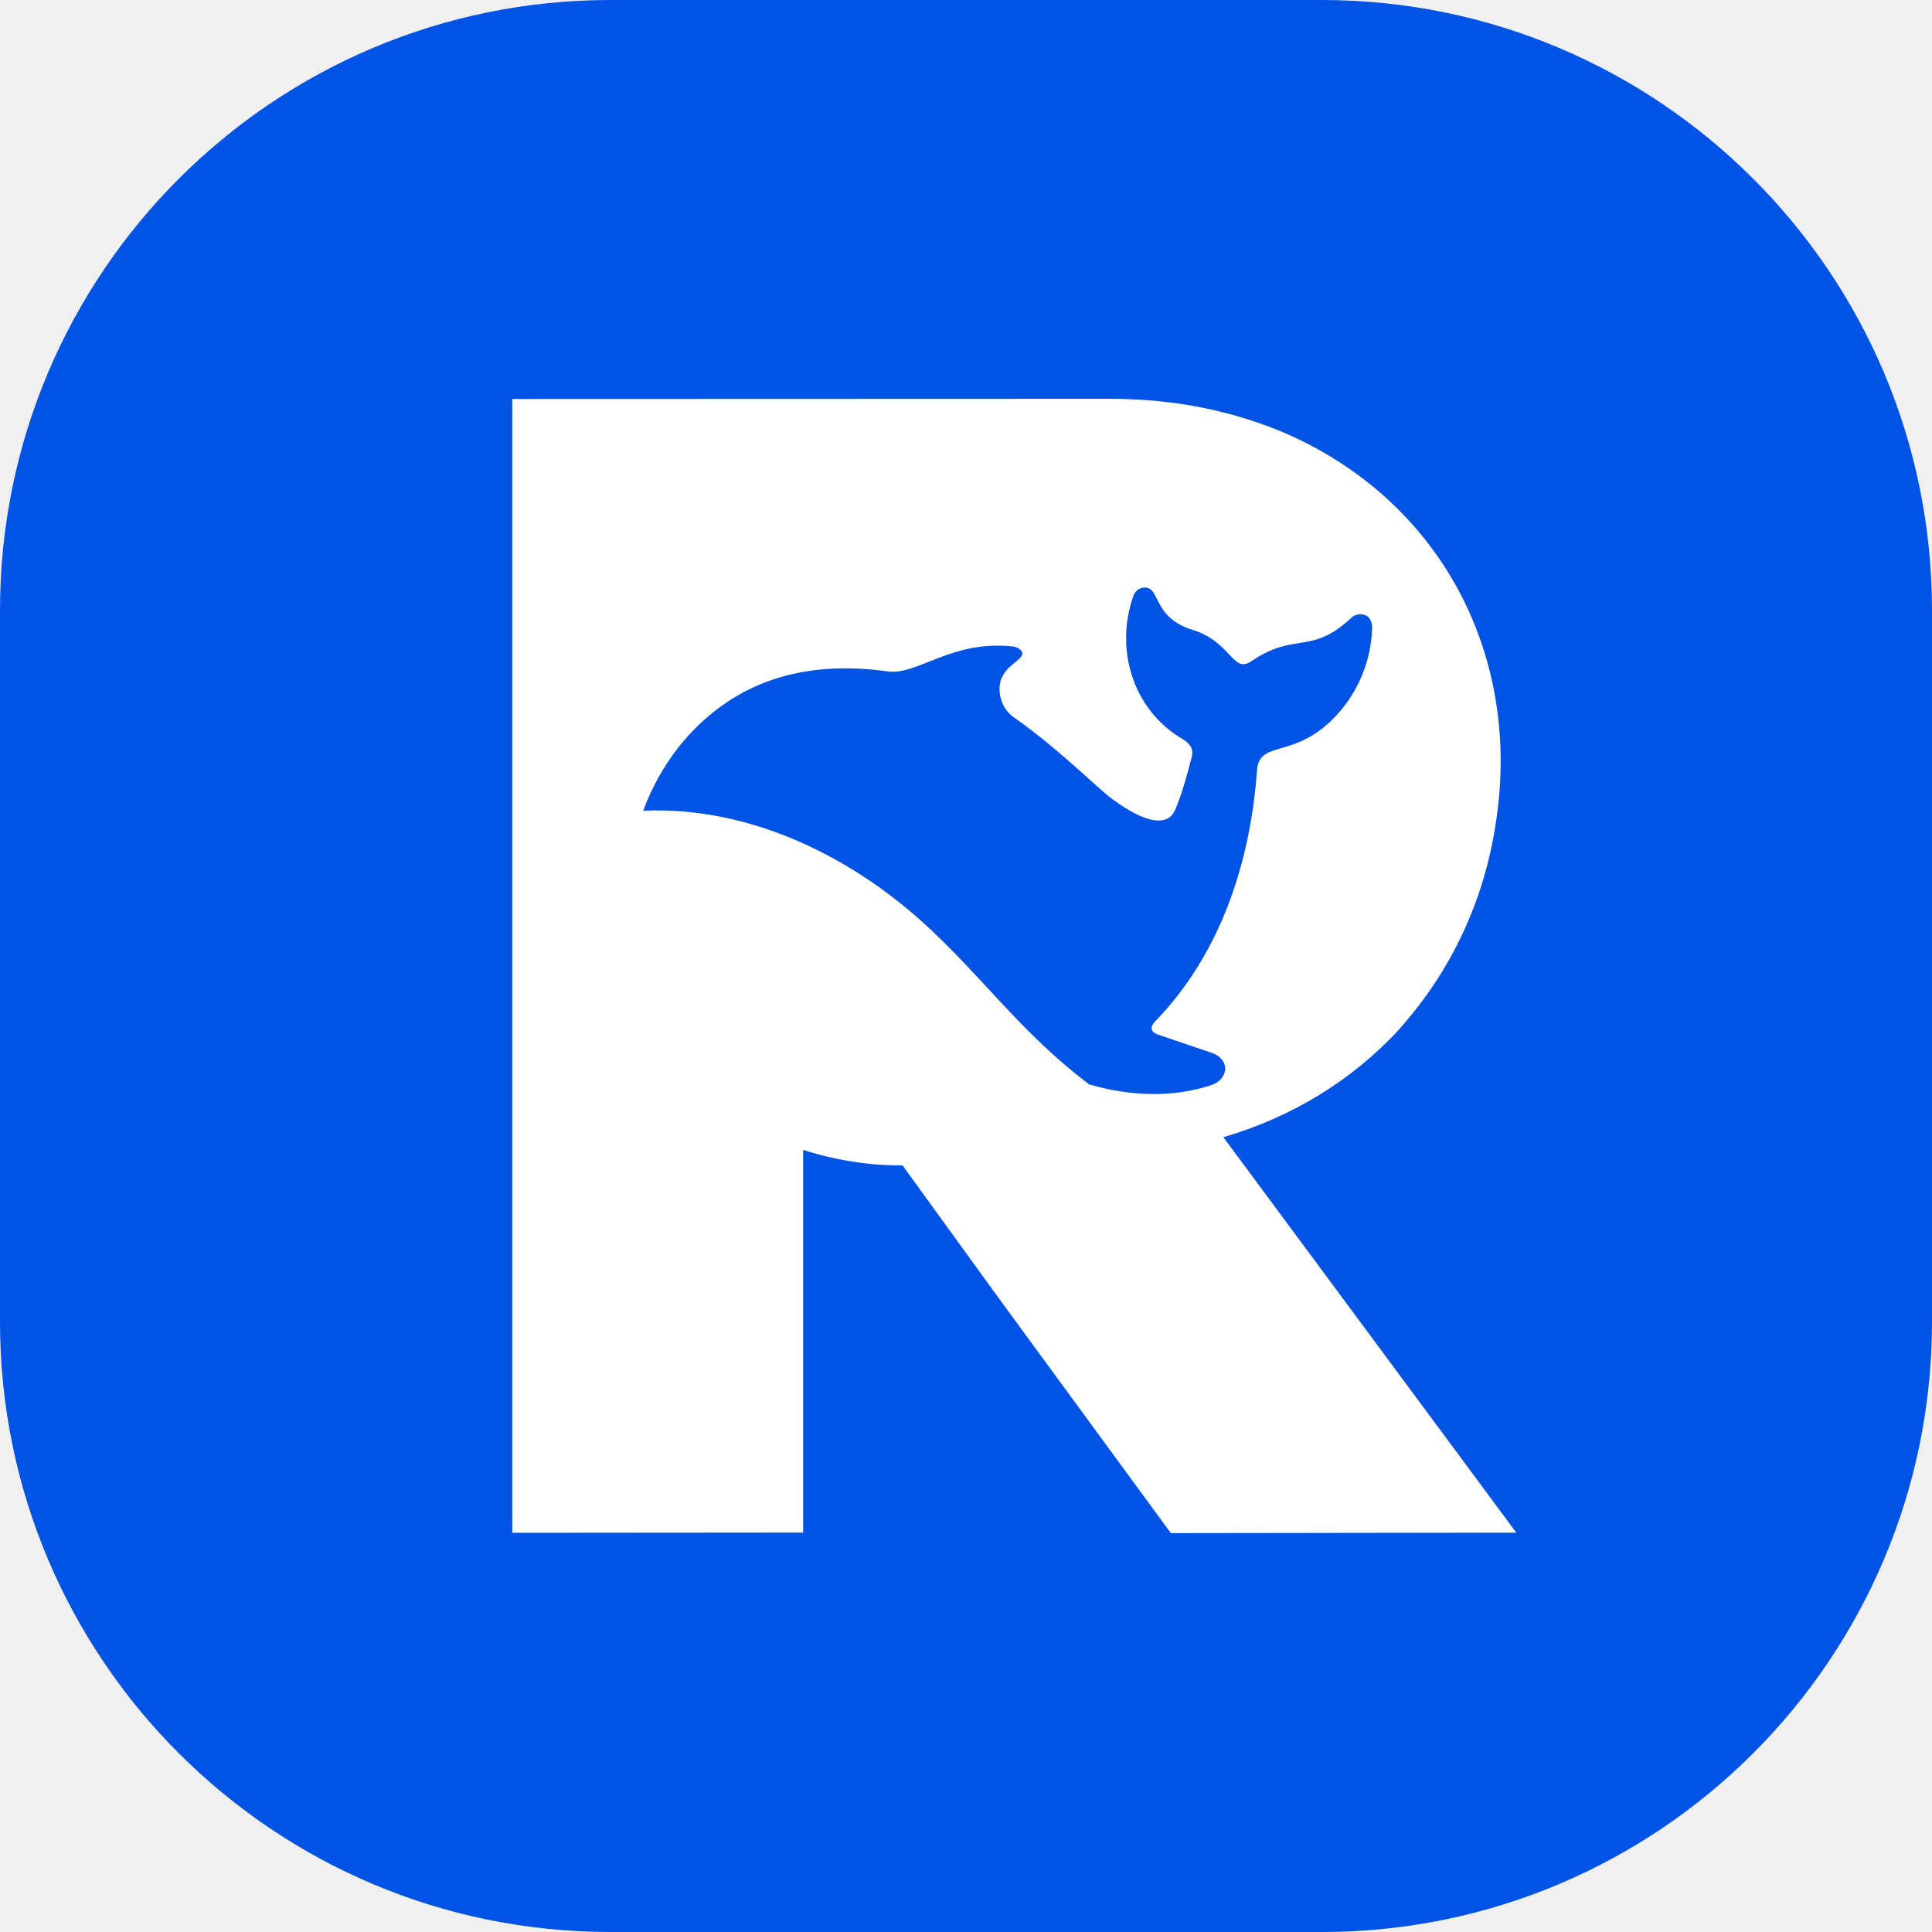
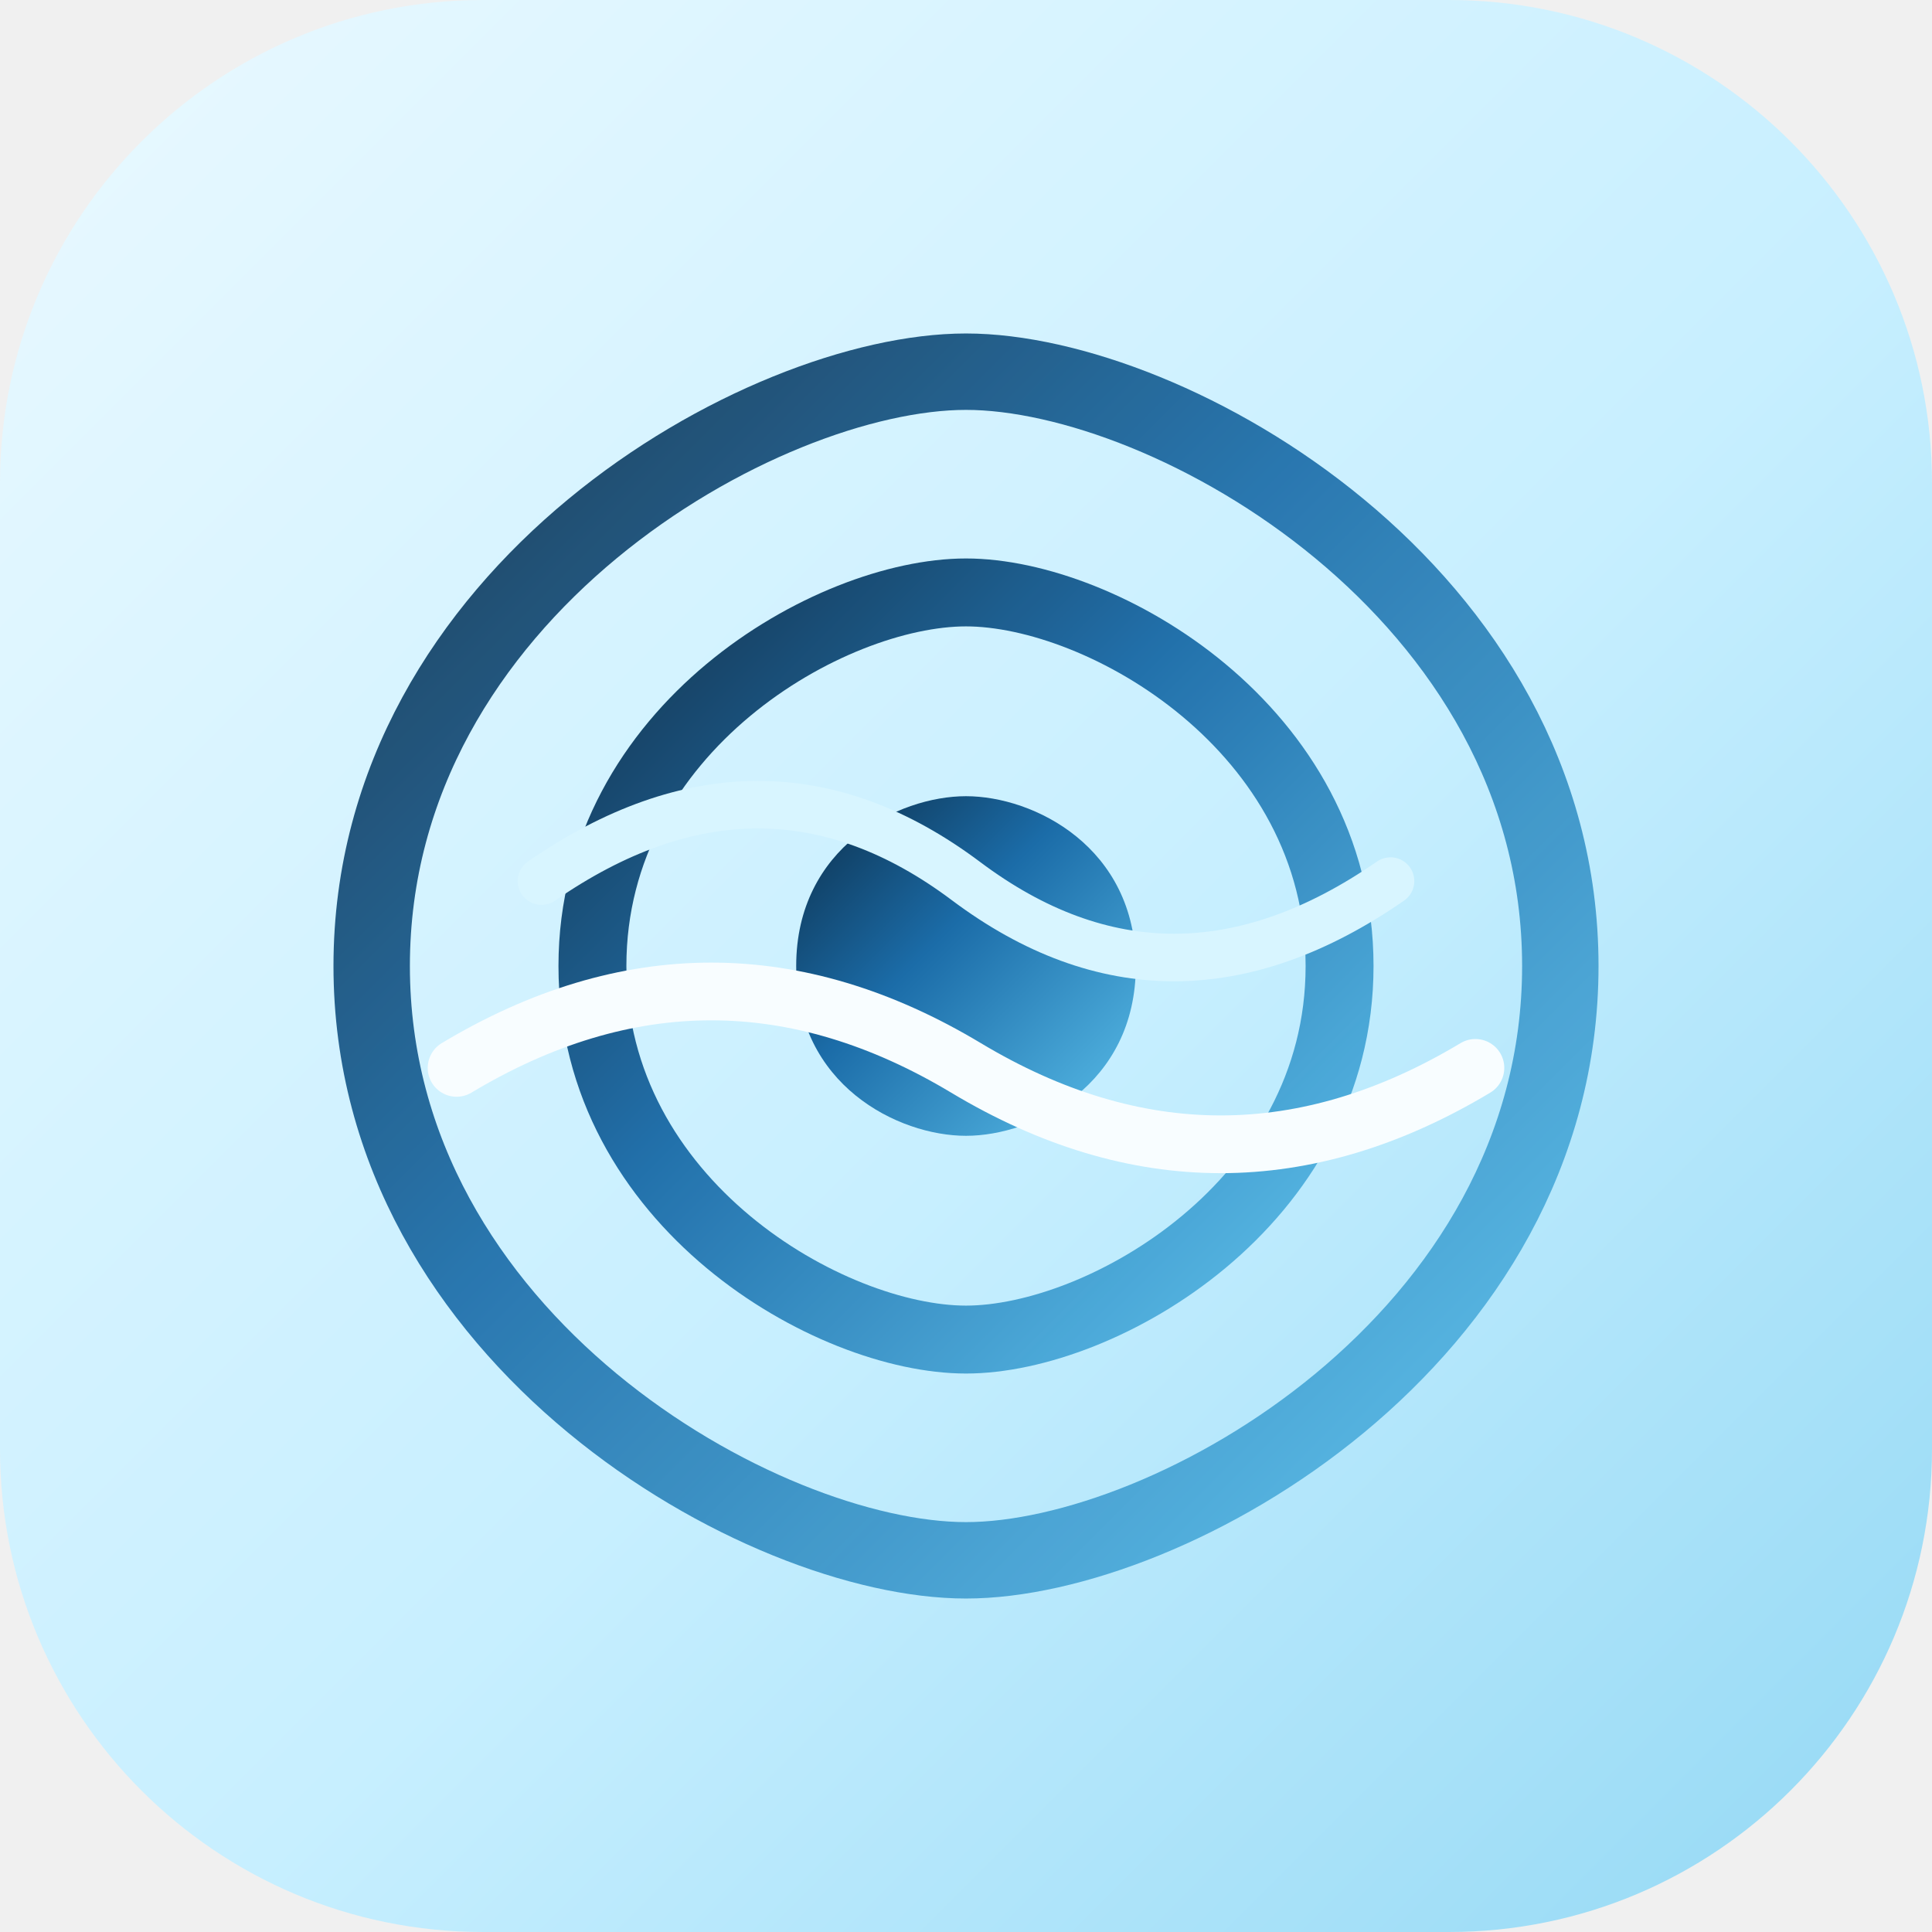
- <svg xmlns="http://www.w3.org/2000/svg" width="1024" height="1024" viewBox="0 0 1024 1024" role="img" aria-label="Reasonix">
-   <g transform="scale(2.56)">
-     <rect width="400" height="400" rx="126.37" ry="126.37" fill="#0153e5" />
-     <path fill="#fff" d="M253.29,235.46l.02-.02c14.11-4.16,26.51-11.63,36.45-22.4v-.04c10.82-12.11,17.61-26.76,19.97-42.87,5.39-35.23-12.1-67.41-45.05-81.04-11.59-4.65-23.48-6.64-36.12-6.52l-122.5.04v234.74l60.22-.05v-79.23c6.57,2.11,13.49,3.25,20.59,3.22l19.71,27.21,35.83,48.92,71.52-.1-60.64-81.87ZM250.87,224.64c-8.21,2.71-17.01,2.31-25.39-.14-14.4-10.89-22.2-22.51-34.48-33.59-15.72-14.19-36.52-24.02-57.83-23.06,1.7-4.65,4.14-9.09,7.31-13.16,11-13.74,26-18.1,43.24-15.69,6.36.89,13.16-6.58,26.1-5.14.86.1,1.75.75,1.83,1.27.3,1.77-4.71,2.72-4.71,7.55,0,2.03.91,4.39,2.83,5.73,6.6,4.63,12.32,9.83,18.3,15.21,2.91,2.61,12.76,9.96,15.26,3.98,1.47-3.49,2.43-7.15,3.4-10.86.48-1.84-.54-2.93-2.02-3.8-10.17-6.03-13.99-18.56-10.02-29.67.38-1.07,1.38-1.59,2.22-1.63,3.41-.15,1.59,6.18,10.04,8.78,8.01,2.48,8.25,9.13,12.14,6.47,9.07-6.18,12.34-1.12,20.76-9.05.86-.81,2.36-.87,3.25-.25.56.38,1.04,1.38.99,2.55-.25,6.7-2.86,13.1-7.44,18.01-8.66,9.29-15.93,4.84-16.4,11.36-1.38,19.11-7.63,38.18-21.19,52.06-.44.45-.69,1.08-.62,1.51.07.45.61.89,1.2,1.08l11.42,3.89c1.61.55,2.79,2,2.58,3.54-.18,1.35-1.26,2.54-2.79,3.05Z" />
+ <svg xmlns="http://www.w3.org/2000/svg" width="1024" height="1024" viewBox="0 0 1024 1024" role="img" aria-label="西谷智灯 AI 暗涌平台图标">
+   <defs>
+     <linearGradient id="tile" x1="0%" y1="0%" x2="100%" y2="100%">
+       <stop offset="0%" stop-color="#eaf9ff" />
+       <stop offset="55%" stop-color="#c7efff" />
+       <stop offset="100%" stop-color="#93d8f4" />
+     </linearGradient>
+     <linearGradient id="mark" x1="0%" y1="0%" x2="100%" y2="100%">
+       <stop offset="0%" stop-color="#0c2d48" />
+       <stop offset="42%" stop-color="#1b6ca8" />
+       <stop offset="100%" stop-color="#5bc0eb" />
+     </linearGradient>
+   </defs>
+   <rect width="1024" height="1024" rx="256" ry="256" fill="url(#tile)" />
+   <g transform="translate(512 512) scale(9)">
+     <path d="M -35,0 C -35,-22 -12,-35 0,-35 C 12,-35 35,-22 35,0 C 35,22 12,35 0,35 C -12,35 -35,22 -35,0 Z" fill="none" stroke="url(#mark)" stroke-width="4.5" opacity="0.92" />
+     <path d="M -22,0 C -22,-14 -8,-22 0,-22 C 8,-22 22,-14 22,0 C 22,14 8,22 0,22 C -8,22 -22,14 -22,0 Z" fill="none" stroke="url(#mark)" stroke-width="4" opacity="0.96" />
+     <path d="M -10,0 C -10,-7 -4,-10 0,-10 C 4,-10 10,-7 10,0 C 10,7 4,10 0,10 C -4,10 -10,7 -10,0 Z" fill="url(#mark)" />
+     <path d="M -30,6 Q -15,-3 0,6 Q 15,15 30,6" fill="none" stroke="#f8fdff" stroke-width="3.4" stroke-linecap="round" />
+     <path d="M -25,-5 Q -12,-14 0,-5 Q 12,4 25,-5" fill="none" stroke="#d8f5ff" stroke-width="2.8" stroke-linecap="round" />
  </g>
</svg>
